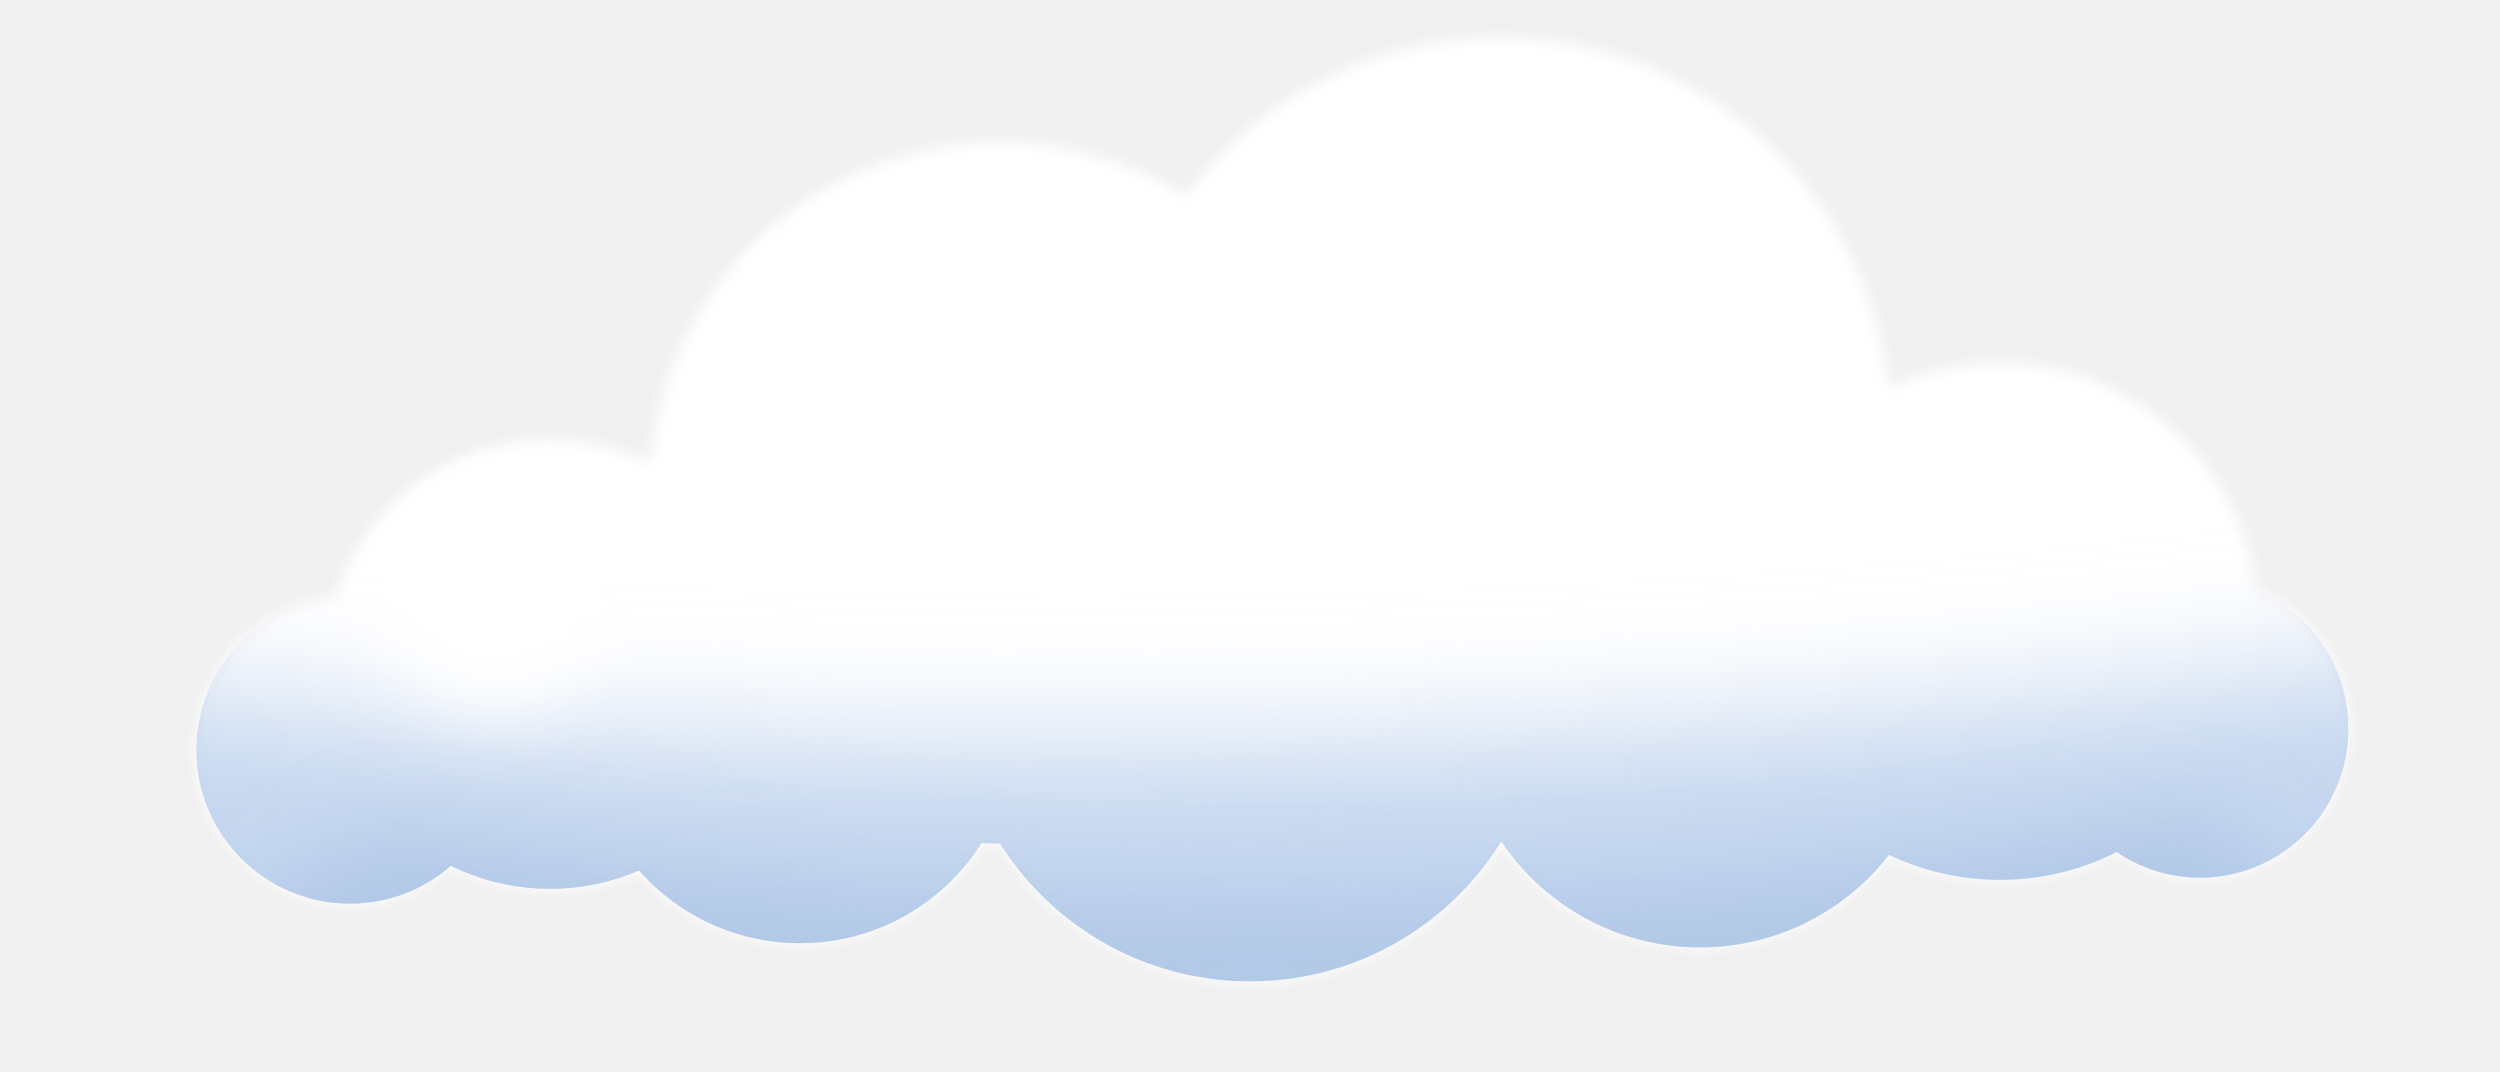
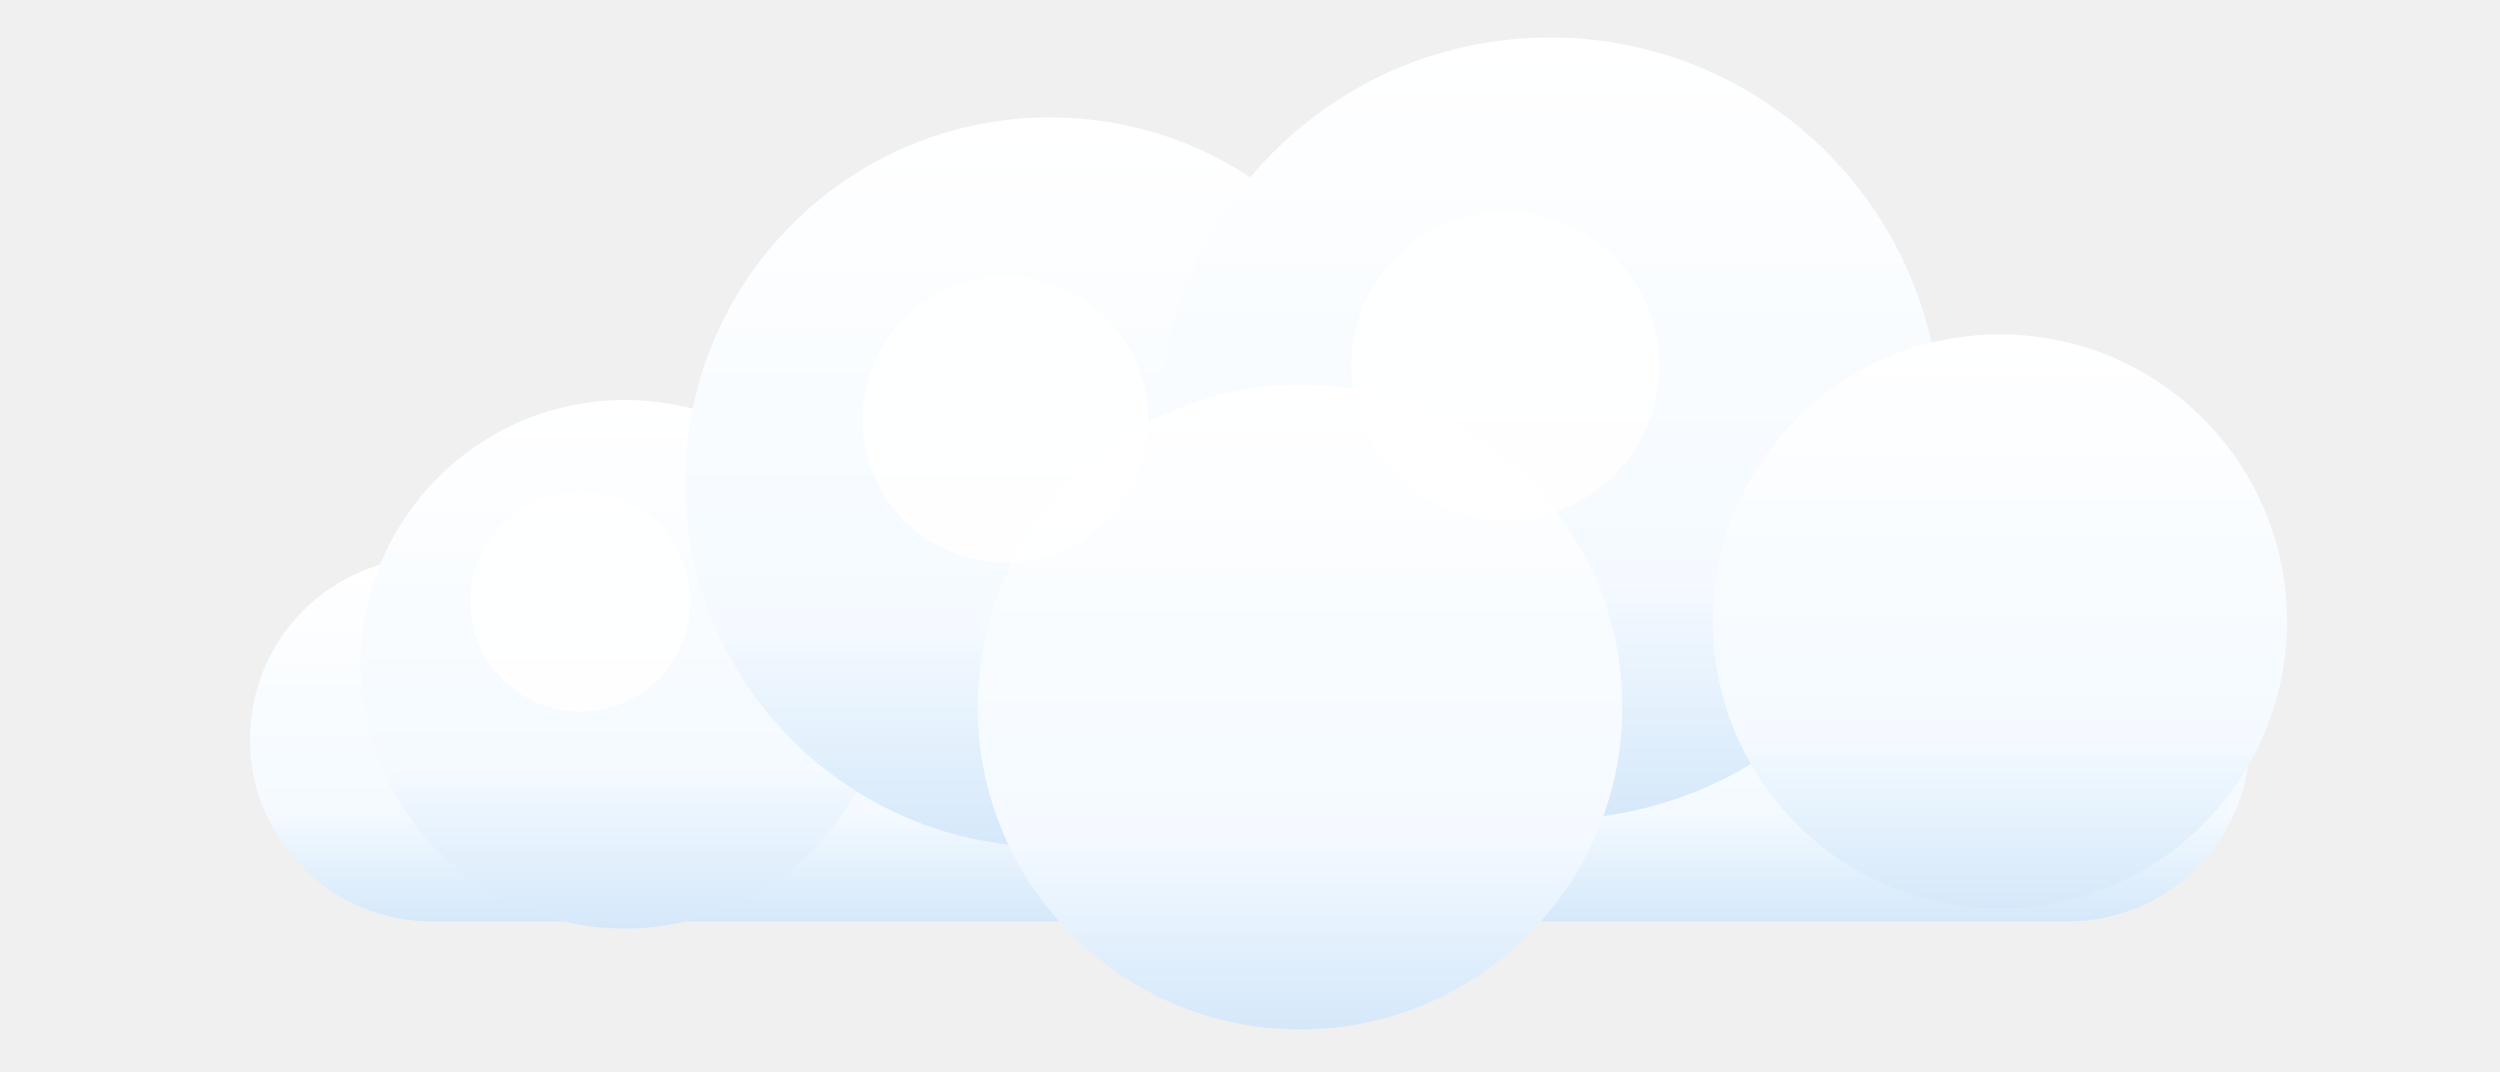
<svg xmlns="http://www.w3.org/2000/svg" width="560" height="240" viewBox="0 0 560 240">
  <defs>
-     <filter id="blur1_5" filterUnits="userSpaceOnUse" x="-3000" y="-3000" width="8000" height="8000">
-       <feGaussianBlur stdDeviation="1.5" />
-     </filter>
-     <filter id="blur14" filterUnits="userSpaceOnUse" x="-3000" y="-3000" width="8000" height="8000">
-       <feGaussianBlur stdDeviation="14" />
-     </filter>
-     <filter id="blur8" filterUnits="userSpaceOnUse" x="-3000" y="-3000" width="8000" height="8000">
-       <feGaussianBlur stdDeviation="8" />
-     </filter>
-     <filter id="blur10" filterUnits="userSpaceOnUse" x="-3000" y="-3000" width="8000" height="8000">
-       <feGaussianBlur stdDeviation="10" />
-     </filter>
-     <clipPath id="c1">
-       <path d="M72.899,148.8 a50.301,50.301 0 1,0 100.603,0 a50.301,50.301 0 1,0 -100.603,0 Z M145.44,110.4 a78.56,78.56 0 1,0 157.12,0 a78.56,78.56 0 1,0 -157.12,0 Z M248.449,96.0 a87.551,87.551 0 1,0 175.102,0 a87.551,87.551 0 1,0 -175.102,0 Z M390.119,139.2 a57.881,57.881 0 1,0 115.763,0 a57.881,57.881 0 1,0 -115.763,0 Z M213.791,153.6 a66.209,66.209 0 1,0 132.418,0 a66.209,66.209 0 1,0 -132.418,0 Z M131.124,163.2 a48.076,48.076 0 1,0 96.153,0 a48.076,48.076 0 1,0 -96.153,0 Z M327.214,158.4 a53.586,53.586 0 1,0 107.171,0 a53.586,53.586 0 1,0 -107.171,0 Z M43.983,168.0 a34.417,34.417 0 1,0 68.834,0 a34.417,34.417 0 1,0 -68.834,0 Z M459.587,163.2 a33.213,33.213 0 1,0 66.425,0 a33.213,33.213 0 1,0 -66.425,0 Z" />
-     </clipPath>
+     <linearGradient id="cl" x1="0" y1="0" x2="0" y2="1">
+       <stop offset="0" stop-color="#FFFFFF" />
+       <stop offset="0.7" stop-color="#F4FAFF" />
+       <stop offset="1" stop-color="#D5E8FA" />
+     </linearGradient>
  </defs>
-   <g filter="url(#blur1_5)">
-     <path d="M72.899,148.8 a50.301,50.301 0 1,0 100.603,0 a50.301,50.301 0 1,0 -100.603,0 Z M145.44,110.4 a78.56,78.56 0 1,0 157.12,0 a78.56,78.56 0 1,0 -157.12,0 Z M248.449,96.0 a87.551,87.551 0 1,0 175.102,0 a87.551,87.551 0 1,0 -175.102,0 Z M390.119,139.2 a57.881,57.881 0 1,0 115.763,0 a57.881,57.881 0 1,0 -115.763,0 Z M213.791,153.6 a66.209,66.209 0 1,0 132.418,0 a66.209,66.209 0 1,0 -132.418,0 Z M131.124,163.2 a48.076,48.076 0 1,0 96.153,0 a48.076,48.076 0 1,0 -96.153,0 Z M327.214,158.4 a53.586,53.586 0 1,0 107.171,0 a53.586,53.586 0 1,0 -107.171,0 Z M43.983,168.0 a34.417,34.417 0 1,0 68.834,0 a34.417,34.417 0 1,0 -68.834,0 Z M459.587,163.2 a33.213,33.213 0 1,0 66.425,0 a33.213,33.213 0 1,0 -66.425,0 Z" fill="#FFFFFF" />
-   </g>
-   <g clip-path="url(#c1)">
-     <g filter="url(#blur14)">
-       <path d="M0,148.8 C168.0,177.6 392.0,168.0 560,144.0 L560,240 L0,240 Z" fill="#B7CDEB" opacity="0.8" />
-     </g>
-     <g filter="url(#blur8)">
-       <path d="M85.474,133.71 a25.151,25.151 0 1,0 50.301,0 a25.151,25.151 0 1,0 -50.301,0 Z" fill="#FFFFFF" opacity="1" />
-     </g>
-     <g filter="url(#blur8)">
-       <path d="M165.08,86.832 a39.28,39.28 0 1,0 78.56,0 a39.28,39.28 0 1,0 -78.56,0 Z" fill="#FFFFFF" opacity="1" />
-     </g>
-     <g filter="url(#blur8)">
-       <path d="M270.337,69.735 a43.776,43.776 0 1,0 87.551,0 a43.776,43.776 0 1,0 -87.551,0 Z" fill="#FFFFFF" opacity="1" />
-     </g>
-     <g filter="url(#blur10)">
-       <path d="M84.0,187.2 C224.0,211.2 392.0,206.4 492.8,182.4 L560,240 L0,240 Z" fill="#9FB9E0" opacity="0.55" />
-     </g>
-   </g>
+   <rect x="56.0" y="124.8" width="448.0" height="81.6" rx="40.8" fill="url(#cl)" />
+   <circle cx="140.0" cy="148.8" r="59.2" fill="url(#cl)" />
+   <circle cx="235.2" cy="108.0" r="81.7" fill="url(#cl)" />
+   <circle cx="347.2" cy="96.0" r="87.6" fill="url(#cl)" />
+   <circle cx="448.0" cy="139.2" r="64.3" fill="url(#cl)" />
+   <circle cx="291.2" cy="158.4" r="72.2" fill="url(#cl)" />
+   <circle cx="130.0" cy="134.8" r="24.6" fill="#fff" opacity="0.85" />
+   <circle cx="225.2" cy="94.0" r="32.0" fill="#fff" opacity="0.85" />
+   <circle cx="337.2" cy="82.0" r="34.5" fill="#fff" opacity="0.85" />
</svg>
